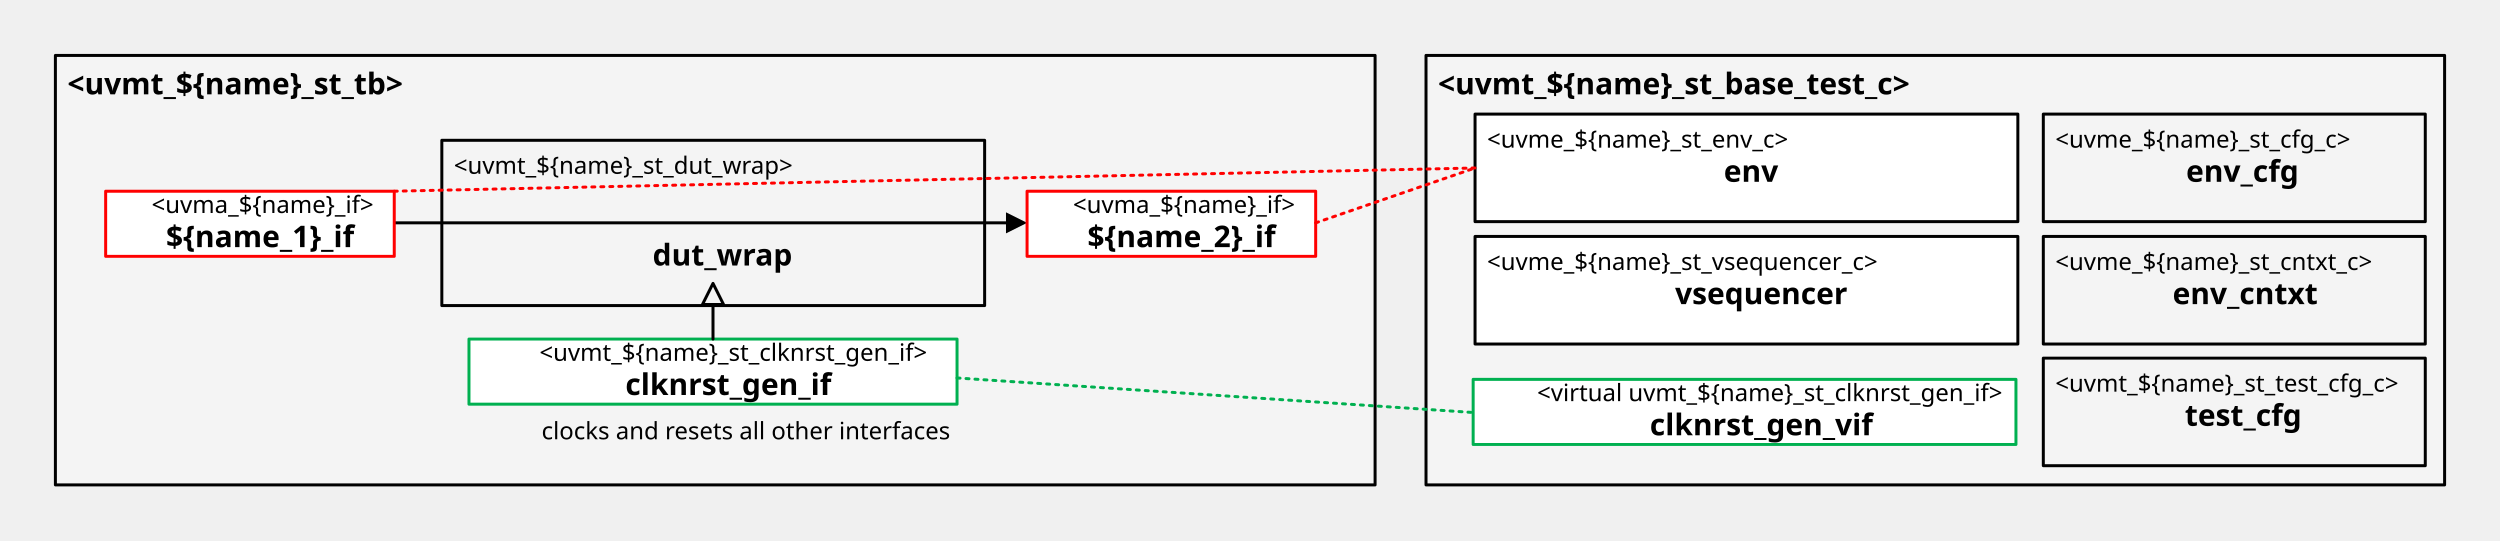
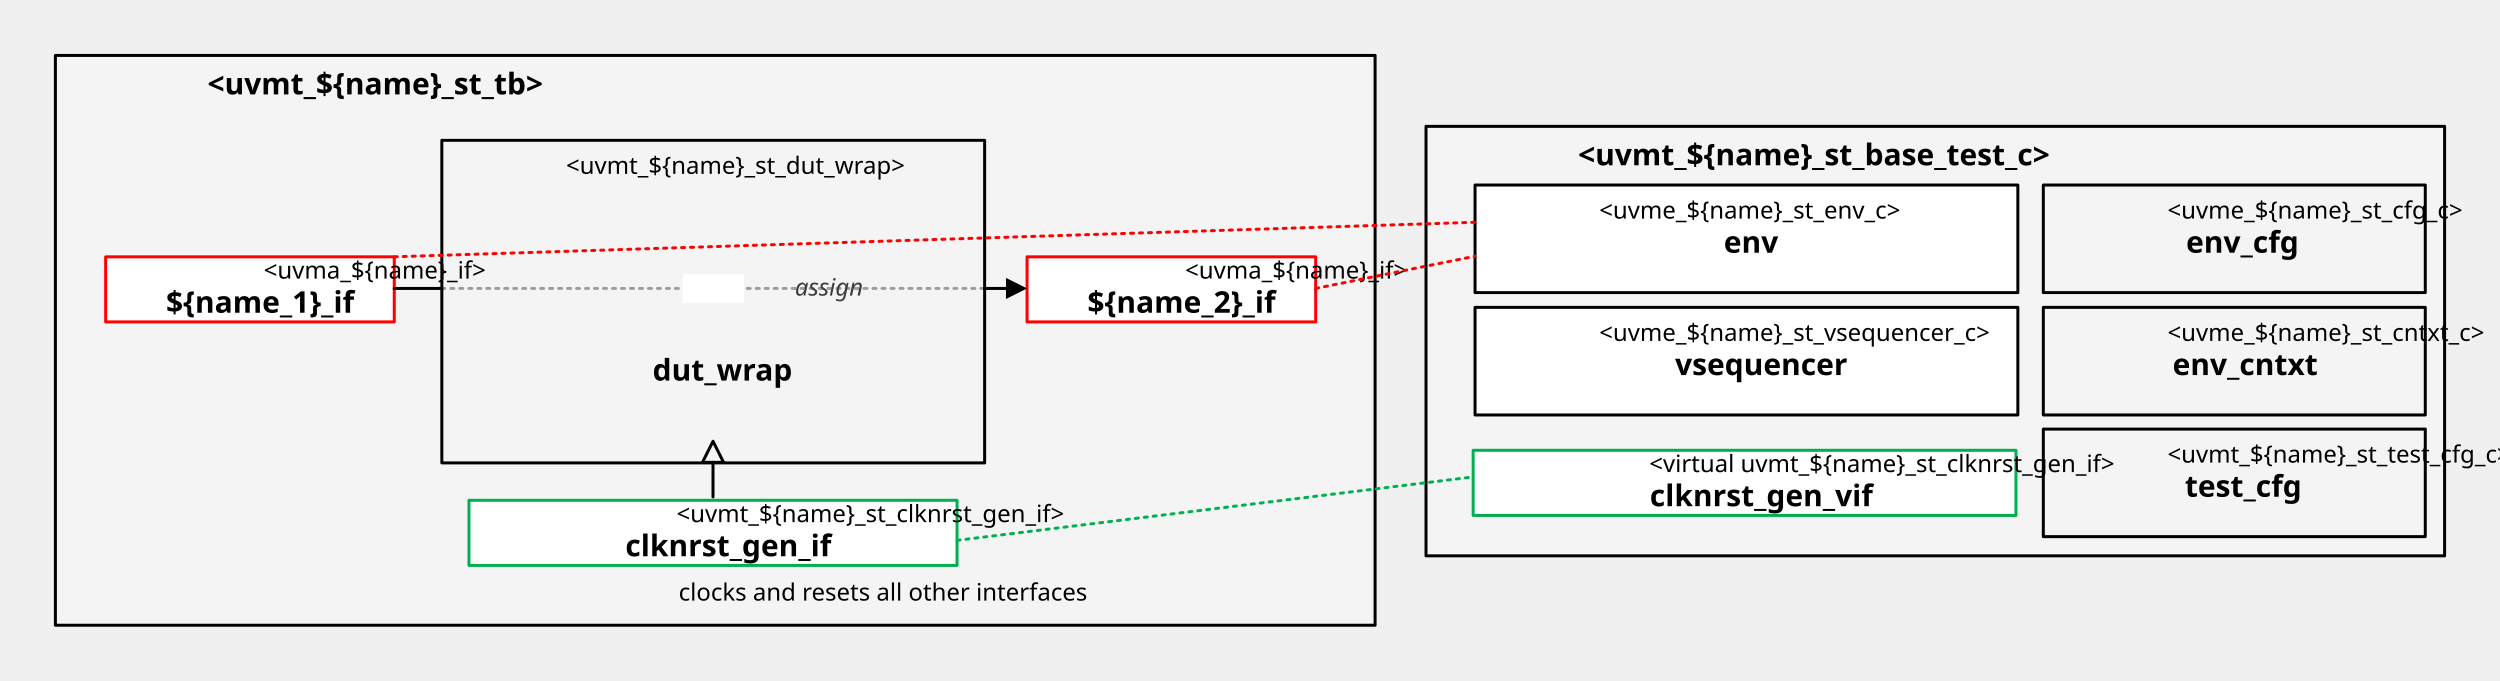
- <svg xmlns="http://www.w3.org/2000/svg" xmlns:xlink="http://www.w3.org/1999/xlink" width="11.595in" height="2.506in" viewBox="0 0 834.878 180.433" xml:space="preserve" color-interpolation-filters="sRGB" class="st15">
+ <svg xmlns="http://www.w3.org/2000/svg" xmlns:ns1="http://schemas.microsoft.com/visio/2003/SVGExtensions/" xmlns:xlink="http://www.w3.org/1999/xlink" width="11.595in" height="3.157in" viewBox="0 0 834.878 227.28" xml:space="preserve" color-interpolation-filters="sRGB" class="st20">
+   <ns1:documentProperties ns1:langID="4105" ns1:metric="true" ns1:viewMarkup="false">
+     <ns1:userDefs>
+       <ns1:ud ns1:nameU="msvNoAutoConnect" ns1:val="VT0(1):26" />
+     </ns1:userDefs>
+   </ns1:documentProperties>
  <style type="text/css">
	
- 		.st1 {fill:#ffffff;fill-opacity:0.24;stroke:#000000;stroke-linecap:round;stroke-linejoin:round;stroke-width:1}
- 		.st2 {fill:#000000;font-family:Calibri;font-size:0.833em;font-weight:bold}
- 		.st3 {fill:none;stroke:#000000;stroke-linecap:round;stroke-linejoin:round;stroke-width:1}
- 		.st4 {fill:#000000;font-family:Calibri;font-size:0.667em}
- 		.st5 {font-size:1.25em;font-weight:bold}
- 		.st6 {marker-end:url(#mrkr4-13);stroke:#000000;stroke-linecap:round;stroke-linejoin:round;stroke-width:1}
- 		.st7 {fill:#000000;fill-opacity:1;stroke:#000000;stroke-opacity:1;stroke-width:0.284}
- 		.st8 {fill:#ffffff;stroke:#ff0000;stroke-linecap:round;stroke-linejoin:round;stroke-width:1}
- 		.st9 {fill:#ffffff;stroke:#00b050;stroke-linecap:round;stroke-linejoin:round;stroke-width:1}
- 		.st10 {fill:none;stroke:none;stroke-linecap:round;stroke-linejoin:round;stroke-width:1}
- 		.st11 {fill:#ffffff;stroke:#000000;stroke-linecap:round;stroke-linejoin:round;stroke-width:1}
- 		.st12 {stroke:#ff0000;stroke-dasharray:1,2;stroke-linecap:round;stroke-linejoin:round;stroke-width:1}
- 		.st13 {stroke:#00b050;stroke-dasharray:1,2;stroke-linecap:round;stroke-linejoin:round;stroke-width:1}
- 		.st14 {marker-end:url(#mrkr16-71);stroke:#000000;stroke-linecap:round;stroke-linejoin:round;stroke-width:1}
- 		.st15 {fill:none;fill-rule:evenodd;font-size:12px;overflow:visible;stroke-linecap:square;stroke-miterlimit:3}
+ 		.st1 {stroke:#7f7f7f;stroke-dasharray:1,2;stroke-linecap:round;stroke-linejoin:round;stroke-width:1}
+ 		.st2 {fill:#ffffff;stroke:none;stroke-linecap:butt;stroke-width:7.2}
+ 		.st3 {fill:#000000;font-family:Calibri;font-size:0.667em;font-style:italic}
+ 		.st4 {fill:#ffffff;fill-opacity:0.24;stroke:#000000;stroke-linecap:round;stroke-linejoin:round;stroke-width:1}
+ 		.st5 {fill:#000000;font-family:Calibri;font-size:0.833em;font-weight:bold}
+ 		.st6 {font-size:1em}
+ 		.st7 {fill:none;stroke:#000000;stroke-linecap:round;stroke-linejoin:round;stroke-width:1}
+ 		.st8 {fill:#000000;font-family:Calibri;font-size:0.667em}
+ 		.st9 {font-size:1.25em;font-weight:bold}
+ 		.st10 {fill:#ffffff;stroke:#ff0000;stroke-linecap:round;stroke-linejoin:round;stroke-width:1}
+ 		.st11 {fill:#ffffff;stroke:#00b050;stroke-linecap:round;stroke-linejoin:round;stroke-width:1}
+ 		.st12 {fill:none;stroke:none;stroke-linecap:round;stroke-linejoin:round;stroke-width:1}
+ 		.st13 {fill:#ffffff;stroke:#000000;stroke-linecap:round;stroke-linejoin:round;stroke-width:1}
+ 		.st14 {stroke:#ff0000;stroke-dasharray:1,2;stroke-linecap:round;stroke-linejoin:round;stroke-width:1}
+ 		.st15 {stroke:#00b050;stroke-dasharray:1,2;stroke-linecap:round;stroke-linejoin:round;stroke-width:1}
+ 		.st16 {marker-end:url(#mrkr16-73);stroke:#000000;stroke-linecap:round;stroke-linejoin:round;stroke-width:1}
+ 		.st17 {fill:#000000;fill-opacity:1;stroke:#000000;stroke-opacity:1;stroke-width:0.284}
+ 		.st18 {marker-end:url(#mrkr4-79);stroke:#000000;stroke-linecap:round;stroke-linejoin:round;stroke-width:1}
+ 		.st19 {stroke:#000000;stroke-linecap:round;stroke-linejoin:round;stroke-width:1}
+ 		.st20 {fill:none;fill-rule:evenodd;font-size:12px;overflow:visible;stroke-linecap:square;stroke-miterlimit:3}
	
	</style>
  <defs id="Markers">
+     <g id="lend16">
+       <path d="M 0 0 L 2 -1 L 2 1 L 0 0 " style="stroke-linecap:round;stroke-linejoin:round;fill:none" />
+     </g>
+     <marker id="mrkr16-73" class="st17" ns1:arrowType="16" ns1:arrowSize="2" ns1:setback="7.04" refX="-7.04" orient="auto" markerUnits="strokeWidth" overflow="visible">
+       <use xlink:href="#lend16" transform="scale(-3.52,-3.52) " />
+     </marker>
    <g id="lend4">
      <path d="M 2 1 L 0 0 L 2 -1 L 2 1 " style="stroke:none" />
    </g>
-     <marker id="mrkr4-13" class="st7" refX="-7.04" orient="auto" markerUnits="strokeWidth" overflow="visible">
+     <marker id="mrkr4-79" class="st17" ns1:arrowType="4" ns1:arrowSize="2" ns1:setback="7.04" refX="-7.04" orient="auto" markerUnits="strokeWidth" overflow="visible">
      <use xlink:href="#lend4" transform="scale(-3.52,-3.52) " />
    </marker>
-     <g id="lend16">
-       <path d="M 0 0 L 2 -1 L 2 1 L 0 0 " style="stroke-linecap:round;stroke-linejoin:round;fill:none" />
-     </g>
-     <marker id="mrkr16-71" class="st7" refX="-7.04" orient="auto" markerUnits="strokeWidth" overflow="visible">
-       <use xlink:href="#lend16" transform="scale(-3.52,-3.52) " />
-     </marker>
  </defs>
-   <g>
-     <g id="shape1-1" transform="translate(18.5,-18.5)">
-       <rect x="0" y="37" width="440.713" height="143.433" class="st1" />
-       <text x="4" y="50" class="st2">&lt;uvmt_${name}_st_tb&gt;</text>
-     </g>
-     <g id="shape98-4" transform="translate(147.551,-78.3858)">
-       <rect x="0" y="125.232" width="181.268" height="55.201" class="st3" />
-       <text x="4" y="136.43" class="st4">&lt;uvmt_${name}_st_dut_wrap&gt;   <tspan x="70.39" dy="3.06em" class="st5">dut_wrap</tspan>
-       </text>
-     </g>
-     <g id="shape166-8" transform="translate(131.661,-106.015)">
-       <path d="M0 180.43 L204.29 180.43" class="st6" />
-     </g>
-     <g id="shape159-14" transform="translate(35.2835,-94.8344)">
-       <rect x="0" y="158.689" width="96.378" height="21.744" class="st8" />
-       <text x="15.32" y="165.96" class="st4">&lt;uvma_${name}_if&gt; <tspan x="20.16" dy="1.14em" class="st5">${name_1}_if</tspan>
-       </text>
-     </g>
-     <g id="shape213-18" transform="translate(342.992,-94.8344)">
-       <rect x="0" y="158.689" width="96.378" height="21.744" class="st8" />
-       <text x="15.32" y="165.96" class="st4">&lt;uvma_${name}_if&gt; <tspan x="20.16" dy="1.14em" class="st5">${name_2}_if</tspan>
-       </text>
-     </g>
-     <g id="group214-22" transform="translate(156.614,-25.8701)">
-       <g id="shape100-23" transform="translate(0,-19.5905)">
-         <rect x="0" y="158.689" width="162.992" height="21.744" class="st9" />
-         <text x="23.52" y="165.96" class="st4">&lt;uvmt_${name}_st_clknrst_gen_if&gt; <tspan x="52.23" dy="1.14em" class="st5">clknrst_gen_if</tspan>
+   <g ns1:mID="0" ns1:index="1" ns1:groupContext="foregroundPage">
+     <ns1:pageProperties ns1:drawingScale="0.0393701" ns1:pageScale="0.0393701" ns1:drawingUnits="24" ns1:shadowOffsetX="8.50394" ns1:shadowOffsetY="-8.50394" />
+     <ns1:layer ns1:name="Connector" ns1:index="0" />
+     <g id="shape166-1" ns1:mID="166" ns1:groupContext="shape" transform="translate(147.551,-130.972)">
+       <ns1:textBlock ns1:margins="rect(4,4,4,4)" ns1:tabSpace="42.5197" />
+       <ns1:textRect cx="90.634" cy="227.28" width="181.27" height="0" />
+       <path d="M0 227.28 L181.27 227.28" class="st1" />
+       <rect ns1:rectContext="textBkgnd" x="80.433" y="222.48" width="20.402" height="9.6" class="st2" />
+       <text x="80.43" y="229.68" class="st3" ns1:langID="4105">
+         <ns1:paragraph ns1:horizAlign="1" />
+         <ns1:tabList />assign</text>
+     </g>
+     <g id="shape1-6" ns1:mID="1" ns1:groupContext="shape" transform="translate(18.5,-18.5)">
+       <ns1:textBlock ns1:margins="rect(4,4,4,4)" ns1:tabSpace="42.5197" ns1:verticalAlign="0" />
+       <ns1:textRect cx="220.356" cy="132.14" width="440.72" height="190.28" />
+       <rect x="0" y="37" width="440.713" height="190.28" class="st4" />
+       <text x="4" y="50" class="st5" ns1:langID="4105">
+         <ns1:paragraph />
+         <ns1:tabList />&lt;uvmt_${name}_<tspan class="st6" ns1:langID="1033">st_</tspan>tb&gt;</text>
+     </g>
+     <g id="shape98-10" ns1:mID="98" ns1:groupContext="shape" transform="translate(147.551,-72.7165)">
+       <ns1:textBlock ns1:margins="rect(4,4,4,4)" ns1:tabSpace="42.5197" ns1:verticalAlign="0" />
+       <ns1:textRect cx="90.634" cy="173.421" width="181.27" height="107.717" />
+       <rect x="0" y="119.563" width="181.268" height="107.717" class="st7" />
+       <text x="4" y="130.76" class="st8" ns1:langID="4105">
+         <ns1:paragraph />
+         <ns1:tabList />&lt;uvmt_${name}_<tspan class="st6" ns1:langID="1033">st_</tspan>dut_wrap&gt;<ns1:newlineChar />
+         <ns1:paragraph ns1:horizAlign="1" />
+         <ns1:newlineChar />
+         <ns1:newlineChar />
+         <ns1:newlineChar />
+         <ns1:newlineChar />
+         <ns1:newlineChar />
+         <ns1:newlineChar />
+         <tspan x="70.39" dy="6.9em" class="st9">dut_wrap</tspan>
+       </text>
+     </g>
+     <g id="shape159-15" ns1:mID="159" ns1:groupContext="shape" transform="translate(35.2835,-119.791)">
+       <ns1:textBlock ns1:margins="rect(4,4,4,4)" ns1:tabSpace="42.5197" />
+       <ns1:textRect cx="48.189" cy="216.407" width="96.38" height="21.744" />
+       <rect x="0" y="205.535" width="96.378" height="21.744" class="st10" />
+       <text x="15.32" y="212.81" class="st8" ns1:langID="4105">
+         <ns1:paragraph ns1:horizAlign="1" />
+         <ns1:tabList />&lt;uvma_${name}_if&gt;<ns1:newlineChar />
+         <tspan x="20.16" dy="1.14em" class="st9">${name_1}_if</tspan>
+       </text>
+     </g>
+     <g id="shape213-19" ns1:mID="213" ns1:groupContext="shape" transform="translate(342.992,-119.791)">
+       <ns1:textBlock ns1:margins="rect(4,4,4,4)" ns1:tabSpace="42.5197" />
+       <ns1:textRect cx="48.189" cy="216.407" width="96.38" height="21.744" />
+       <rect x="0" y="205.535" width="96.378" height="21.744" class="st10" />
+       <text x="15.32" y="212.81" class="st8" ns1:langID="4105">
+         <ns1:paragraph ns1:horizAlign="1" />
+         <ns1:tabList />&lt;uvma_${name}_if&gt;<ns1:newlineChar />
+         <tspan x="20.16" dy="1.14em" class="st9">${name_2}_if</tspan>
+       </text>
+     </g>
+     <g id="group214-23" transform="translate(156.614,-18.878)" ns1:mID="214" ns1:groupContext="group">
+       <g id="shape100-24" ns1:mID="100" ns1:groupContext="shape" transform="translate(0,-19.5905)">
+         <ns1:textBlock ns1:margins="rect(4,4,4,4)" ns1:tabSpace="42.5197" />
+         <ns1:textRect cx="81.496" cy="216.407" width="163" height="21.744" />
+         <rect x="0" y="205.535" width="162.992" height="21.744" class="st11" />
+         <text x="23.52" y="212.81" class="st8" ns1:langID="4105">
+           <ns1:paragraph ns1:horizAlign="1" />
+           <ns1:tabList />&lt;uvmt_${name}_st_clknrst_gen_if&gt;<ns1:newlineChar />
+           <tspan x="52.23" dy="1.14em" class="st9">clknrst_gen_if</tspan>
        </text>
      </g>
-       <g id="shape157-27" transform="translate(5.95276,0)">
-         <rect x="0" y="159.912" width="154.772" height="20.521" class="st10" />
-         <text x="18.29" y="172.57" class="st4">clocks and resets all other interfaces</text>
+       <g id="shape157-28" ns1:mID="157" ns1:groupContext="shape" transform="translate(5.95276,2.84217E-14)">
+         <ns1:textBlock ns1:margins="rect(4,4,4,4)" ns1:tabSpace="42.5197" />
+         <ns1:textRect cx="77.386" cy="217.019" width="154.78" height="20.521" />
+         <rect x="0" y="206.758" width="154.772" height="20.521" class="st12" />
+         <text x="18.29" y="219.42" class="st8" ns1:langID="4105">
+           <ns1:paragraph ns1:horizAlign="1" />
+           <ns1:tabList />clocks and resets all other interfaces</text>
      </g>
    </g>
-     <g id="shape215-30" transform="translate(476.22,-18.5)">
-       <rect x="0" y="37" width="340.157" height="143.433" class="st1" />
-       <text x="4" y="50" class="st2">&lt;uvmt_${name}_st_base_test_c&gt;</text>
-     </g>
-     <g id="shape216-33" transform="translate(492.595,-106.413)">
-       <rect x="0" y="144.515" width="181.268" height="35.918" class="st11" />
-       <text x="4" y="155.72" class="st4">&lt;uvme_${name}_st_env_c&gt; <tspan x="83.07" dy="1.14em" class="st5">env</tspan>
-       </text>
-     </g>
-     <g id="shape217-37" transform="translate(682.366,-106.413)">
-       <rect x="0" y="144.515" width="127.559" height="35.918" class="st3" />
-       <text x="4" y="155.72" class="st4">&lt;uvme_${name}_st_cfg_c&gt; <tspan x="47.68" dy="1.14em" class="st5">env_cfg</tspan>
-       </text>
-     </g>
-     <g id="shape218-41" transform="translate(682.366,-65.5551)">
-       <rect x="0" y="144.515" width="127.559" height="35.918" class="st3" />
-       <text x="4" y="155.72" class="st4">&lt;uvme_${name}_st_cntxt_c&gt; <tspan x="43.18" dy="1.14em" class="st5">env_cntxt</tspan>
-       </text>
-     </g>
-     <g id="shape219-45" transform="translate(492.595,-65.5551)">
-       <rect x="0" y="144.515" width="181.268" height="35.918" class="st11" />
-       <text x="4" y="155.72" class="st4">&lt;uvme_${name}_st_vsequencer_c&gt; <tspan x="66.8" dy="1.14em" class="st5">vsequencer</tspan>
-       </text>
-     </g>
-     <g id="shape220-49" transform="translate(682.366,-24.9192)">
-       <rect x="0" y="144.515" width="127.559" height="35.918" class="st3" />
-       <text x="4" y="155.72" class="st4">&lt;uvmt_${name}_st_test_cfg_c&gt; <tspan x="47.27" dy="1.14em" class="st5">test_cfg</tspan>
-       </text>
-     </g>
-     <g id="shape221-53" transform="translate(491.961,-32.0058)">
-       <rect x="0" y="158.689" width="181.268" height="21.744" class="st9" />
-       <text x="21.35" y="165.96" class="st4">&lt;virtual uvmt_${name}_st_clknrst_gen_if&gt; <tspan x="59" dy="1.14em" class="st5">clknrst_gen_vif</tspan>
-       </text>
-     </g>
-     <g id="shape222-57" transform="translate(127.786,-116.537) rotate(-1.23056)">
-       <path d="M0 180.43 L361.02 180.43" class="st12" />
-     </g>
-     <g id="shape223-60" transform="translate(380.656,-96.195) rotate(-18.9903)">
-       <path d="M0 180.43 L56.29 180.43" class="st12" />
-     </g>
-     <g id="shape224-63" transform="translate(331.659,-53.8136) rotate(3.82999)">
-       <path d="M0 180.43 L172.74 180.43" class="st13" />
-     </g>
-     <g id="shape225-66" transform="translate(57.6772,113.228) rotate(-90)">
-       <path d="M0 180.43 L11.55 180.43" class="st14" />
+     <g id="shape215-31" ns1:mID="215" ns1:groupContext="shape" transform="translate(476.22,-41.6693)">
+       <ns1:textBlock ns1:margins="rect(4,4,4,4)" ns1:tabSpace="42.5197" ns1:verticalAlign="0" />
+       <ns1:textRect cx="170.079" cy="155.563" width="340.16" height="143.433" />
+       <rect x="0" y="83.847" width="340.157" height="143.433" class="st4" />
+       <text x="4" y="96.85" class="st5" ns1:langID="4105">
+         <ns1:paragraph />
+         <ns1:tabList />&lt;uvmt_${name}_<tspan class="st6" ns1:langID="1033">st_</tspan>base_test_c&gt;</text>
+     </g>
+     <g id="shape216-35" ns1:mID="216" ns1:groupContext="shape" transform="translate(492.595,-129.582)">
+       <ns1:textBlock ns1:margins="rect(4,4,4,4)" ns1:tabSpace="42.5197" ns1:verticalAlign="0" />
+       <ns1:textRect cx="90.634" cy="209.321" width="181.27" height="35.918" />
+       <rect x="0" y="191.362" width="181.268" height="35.918" class="st13" />
+       <text x="4" y="202.56" class="st8" ns1:langID="4105">
+         <ns1:paragraph />
+         <ns1:tabList />&lt;uvme_${name}_st_env_c&gt;<ns1:newlineChar />
+         <ns1:paragraph ns1:horizAlign="1" />
+         <tspan x="83.07" dy="1.14em" class="st9">env</tspan>
+       </text>
+     </g>
+     <g id="shape217-39" ns1:mID="217" ns1:groupContext="shape" transform="translate(682.366,-129.582)">
+       <ns1:textBlock ns1:margins="rect(4,4,4,4)" ns1:tabSpace="42.5197" ns1:verticalAlign="0" />
+       <ns1:textRect cx="63.779" cy="209.321" width="127.56" height="35.918" />
+       <rect x="0" y="191.362" width="127.559" height="35.918" class="st7" />
+       <text x="4" y="202.56" class="st8" ns1:langID="4105">
+         <ns1:paragraph />
+         <ns1:tabList />&lt;uvme_${name}_st_cfg_c&gt;<ns1:newlineChar />
+         <ns1:paragraph ns1:horizAlign="1" />
+         <tspan x="47.68" dy="1.14em" class="st9">env_cfg</tspan>
+       </text>
+     </g>
+     <g id="shape218-43" ns1:mID="218" ns1:groupContext="shape" transform="translate(682.366,-88.7244)">
+       <ns1:textBlock ns1:margins="rect(4,4,4,4)" ns1:tabSpace="42.5197" ns1:verticalAlign="0" />
+       <ns1:textRect cx="63.779" cy="209.321" width="127.56" height="35.918" />
+       <rect x="0" y="191.362" width="127.559" height="35.918" class="st7" />
+       <text x="4" y="202.56" class="st8" ns1:langID="4105">
+         <ns1:paragraph />
+         <ns1:tabList />&lt;uvme_${name}_st_cntxt_c&gt;<ns1:newlineChar />
+         <ns1:paragraph ns1:horizAlign="1" />
+         <tspan x="43.18" dy="1.14em" class="st9">env_cntxt</tspan>
+       </text>
+     </g>
+     <g id="shape219-47" ns1:mID="219" ns1:groupContext="shape" transform="translate(492.595,-88.7244)">
+       <ns1:textBlock ns1:margins="rect(4,4,4,4)" ns1:tabSpace="42.5197" ns1:verticalAlign="0" />
+       <ns1:textRect cx="90.634" cy="209.321" width="181.27" height="35.918" />
+       <rect x="0" y="191.362" width="181.268" height="35.918" class="st13" />
+       <text x="4" y="202.56" class="st8" ns1:langID="4105">
+         <ns1:paragraph />
+         <ns1:tabList />&lt;uvme_${name}_st_vsequencer_c&gt;<ns1:newlineChar />
+         <ns1:paragraph ns1:horizAlign="1" />
+         <tspan x="66.8" dy="1.14em" class="st9">vsequencer</tspan>
+       </text>
+     </g>
+     <g id="shape220-51" ns1:mID="220" ns1:groupContext="shape" transform="translate(682.366,-48.0885)">
+       <ns1:textBlock ns1:margins="rect(4,4,4,4)" ns1:tabSpace="42.5197" ns1:verticalAlign="0" />
+       <ns1:textRect cx="63.779" cy="209.321" width="127.56" height="35.918" />
+       <rect x="0" y="191.362" width="127.559" height="35.918" class="st7" />
+       <text x="4" y="202.56" class="st8" ns1:langID="4105">
+         <ns1:paragraph />
+         <ns1:tabList />&lt;uvmt_${name}_st_test_cfg_c&gt;<ns1:newlineChar />
+         <ns1:paragraph ns1:horizAlign="1" />
+         <tspan x="47.27" dy="1.14em" class="st9">test_cfg</tspan>
+       </text>
+     </g>
+     <g id="shape221-55" ns1:mID="221" ns1:groupContext="shape" transform="translate(491.961,-55.1751)">
+       <ns1:textBlock ns1:margins="rect(4,4,4,4)" ns1:tabSpace="42.5197" />
+       <ns1:textRect cx="90.634" cy="216.407" width="181.27" height="21.744" />
+       <rect x="0" y="205.535" width="181.268" height="21.744" class="st11" />
+       <text x="21.35" y="212.81" class="st8" ns1:langID="4105">
+         <ns1:paragraph ns1:horizAlign="1" />
+         <ns1:tabList />&lt;virtual uvmt_${name}_st_clknrst_gen_if&gt;<ns1:newlineChar />
+         <tspan x="59" dy="1.14em" class="st9">clknrst_gen_vif</tspan>
+       </text>
+     </g>
+     <g id="shape222-59" ns1:mID="222" ns1:groupContext="shape" transform="translate(124.401,-141.42) rotate(-1.83051)">
+       <path d="M0 227.28 L361.12 227.28" class="st14" />
+     </g>
+     <g id="shape223-62" ns1:mID="223" ns1:groupContext="shape" transform="translate(394.334,-126.465) rotate(-11.4291)">
+       <path d="M0 227.28 L54.3 227.28" class="st14" />
+     </g>
+     <g id="shape224-65" ns1:mID="224" ns1:groupContext="shape" transform="translate(291.879,-45.1488) rotate(-7.0074)">
+       <path d="M0 227.28 L173.65 227.28" class="st15" />
+     </g>
+     <g id="shape225-68" ns1:mID="225" ns1:groupContext="shape" transform="translate(10.8307,165.933) rotate(-90)">
+       <path d="M0 227.28 L11.55 227.28" class="st16" />
+     </g>
+     <g id="shape226-74" ns1:mID="226" ns1:groupContext="shape" transform="translate(328.819,-130.972)">
+       <path d="M0 227.28 L7.13 227.28" class="st18" />
+     </g>
+     <g id="shape227-80" ns1:mID="227" ns1:groupContext="shape" transform="translate(131.661,-130.972)">
+       <path d="M0 227.28 L15.89 227.28" class="st19" />
    </g>
  </g>
</svg>
